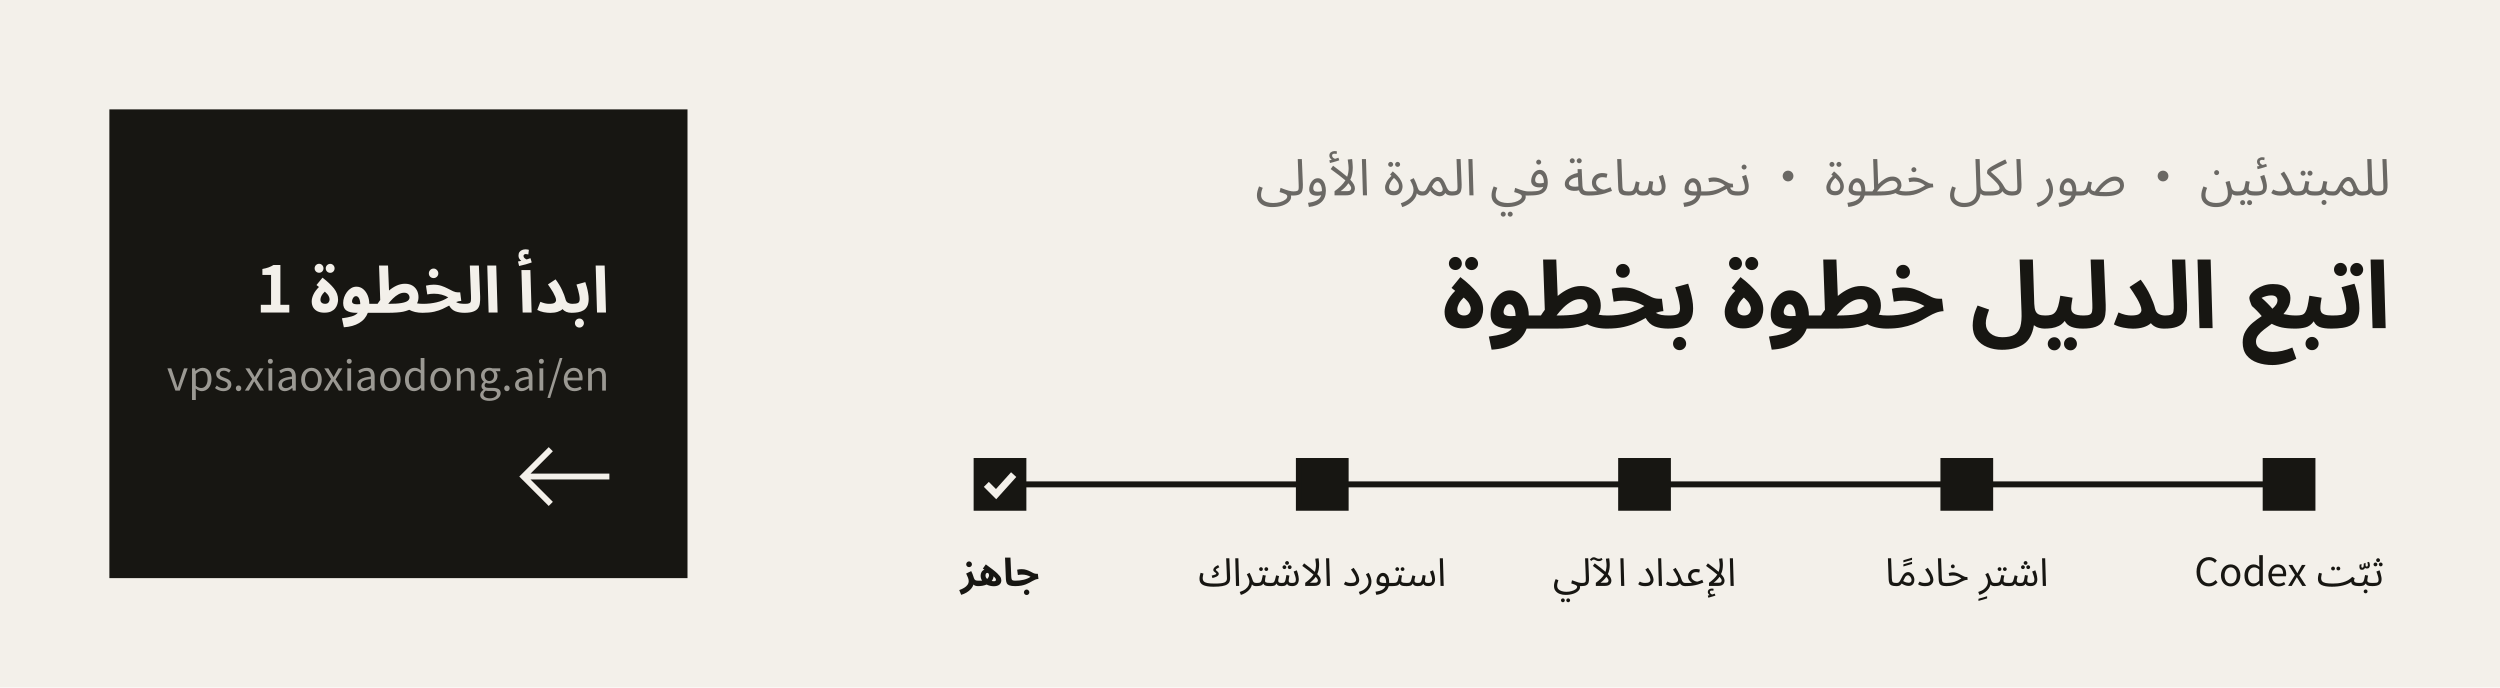
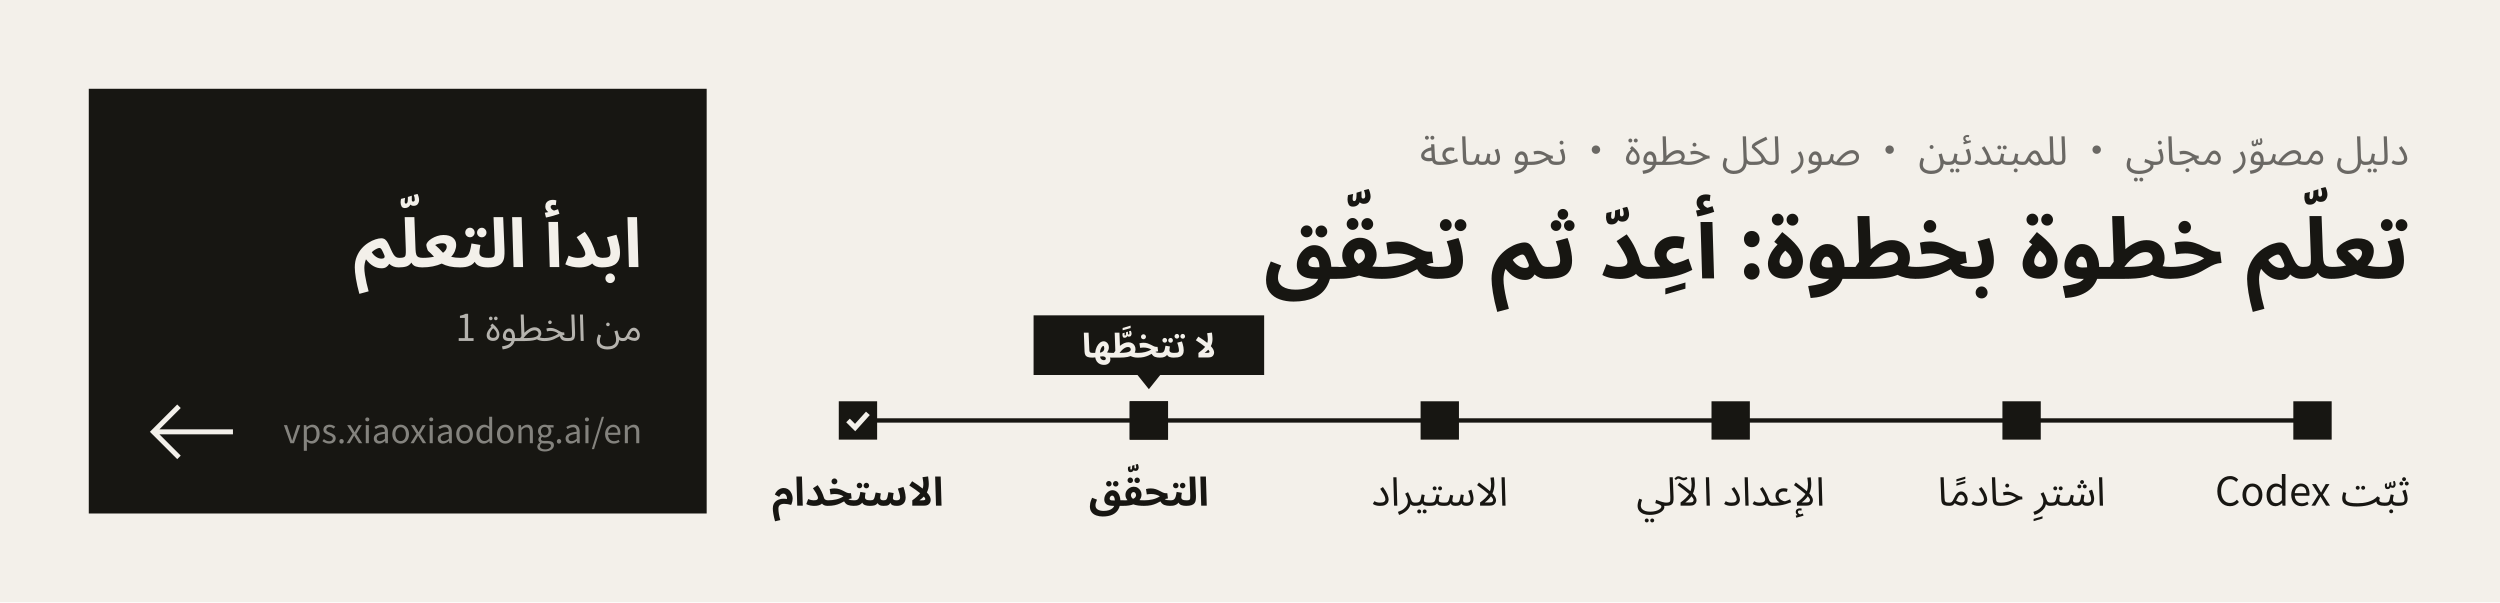
- <svg xmlns="http://www.w3.org/2000/svg" width="640" height="176" viewBox="0 0 640 176" role="img" aria-label="اتبع الدليل خطوة بخطوة">
+ <svg xmlns="http://www.w3.org/2000/svg" width="880" height="212" viewBox="0 0 880 212" role="img" aria-label="تعلّم خطوة بخطوة: أعِدّ ثم تحقّق">
  <style>
- .track{stroke-dasharray:330;animation:fill 7s linear infinite}
- @keyframes fill{0%{stroke-dashoffset:330;opacity:1}62%{stroke-dashoffset:0}92%{stroke-dashoffset:0;opacity:1}100%{stroke-dashoffset:0;opacity:0}}
- .arrow{animation:nudge 1.4s ease-in-out infinite}
- @keyframes nudge{0%,100%{transform:translateX(0)}50%{transform:translateX(-5px)}}
- .shine{animation:shine 7s ease-in-out infinite}
- @keyframes shine{0%,62%{transform:translateX(-80px)}76%,100%{transform:translateX(228px)}}
- .ok{animation:ok 7s ease infinite}
+ .track{stroke-dasharray:512;animation:fill 8s linear infinite}
+ @keyframes fill{0%{stroke-dashoffset:512;opacity:1}62%{stroke-dashoffset:0}92%{stroke-dashoffset:0;opacity:1}100%{stroke-dashoffset:0;opacity:0}}
+ .arrow{animation:nudge 1.2s ease-in-out infinite}
+ @keyframes nudge{0%,100%{transform:translateX(0)}50%{transform:translateX(-6px)}}
+ .shine{animation:shine 8s ease-in-out infinite}
+ @keyframes shine{0%,62%{transform:translateX(-90px)}76%,100%{transform:translateX(306px)}}
+ .ring{transform-box:fill-box;transform-origin:center;animation:ring 2s ease-out infinite}
+ @keyframes ring{0%{transform:scale(1);opacity:.55}100%{transform:scale(1.09,1.12);opacity:0}}
+ .ok{animation:ok 8s ease infinite}
@keyframes ok{0%,62%{opacity:0}66%,92%{opacity:1}100%{opacity:0}}
- .n0{animation:n0 7s steps(1,end) infinite}
+ .vr{transform-box:fill-box;transform-origin:center;animation:vr 8s ease-out infinite}
+ @keyframes vr{0%,49.6%{transform:scale(1);opacity:0}50.6%{opacity:.8}63.6%,100%{transform:scale(2.6);opacity:0}}
+ .n0{animation:n0 8s steps(1,end) infinite}
@keyframes n0{0%{fill-opacity:0}0%{fill-opacity:1}92%{fill-opacity:1}100%{fill-opacity:0}}
- .l0{animation:l0 7s ease infinite}
+ .l0{animation:l0 8s ease infinite}
@keyframes l0{0%{opacity:.4}0%{opacity:.4}3%{opacity:1}92%{opacity:1}100%{opacity:.4}}
- .n1{animation:n1 7s steps(1,end) infinite}
- @keyframes n1{0%{fill-opacity:0}15.5%{fill-opacity:1}92%{fill-opacity:1}100%{fill-opacity:0}}
- .l1{animation:l1 7s ease infinite}
- @keyframes l1{0%{opacity:.4}15.4%{opacity:.4}18.5%{opacity:1}92%{opacity:1}100%{opacity:.4}}
- .n2{animation:n2 7s steps(1,end) infinite}
- @keyframes n2{0%{fill-opacity:0}31%{fill-opacity:1}92%{fill-opacity:1}100%{fill-opacity:0}}
- .l2{animation:l2 7s ease infinite}
- @keyframes l2{0%{opacity:.4}30.9%{opacity:.4}34%{opacity:1}92%{opacity:1}100%{opacity:.4}}
- .n3{animation:n3 7s steps(1,end) infinite}
- @keyframes n3{0%{fill-opacity:0}46.5%{fill-opacity:1}92%{fill-opacity:1}100%{fill-opacity:0}}
- .l3{animation:l3 7s ease infinite}
- @keyframes l3{0%{opacity:.4}46.4%{opacity:.4}49.5%{opacity:1}92%{opacity:1}100%{opacity:.4}}
- .n4{animation:n4 7s steps(1,end) infinite}
- @keyframes n4{0%{fill-opacity:0}62%{fill-opacity:1}92%{fill-opacity:1}100%{fill-opacity:0}}
- .l4{animation:l4 7s ease infinite}
- @keyframes l4{0%{opacity:.4}61.9%{opacity:.4}65%{opacity:1}92%{opacity:1}100%{opacity:.4}}
- @media (prefers-reduced-motion:reduce){*{animation:none!important}}
+ .n1{animation:n1 8s steps(1,end) infinite}
+ @keyframes n1{0%{fill-opacity:0}12.4%{fill-opacity:1}92%{fill-opacity:1}100%{fill-opacity:0}}
+ .l1{animation:l1 8s ease infinite}
+ @keyframes l1{0%{opacity:.4}12.3%{opacity:.4}15.4%{opacity:1}92%{opacity:1}100%{opacity:.4}}
+ .n2{animation:n2 8s steps(1,end) infinite}
+ @keyframes n2{0%{fill-opacity:0}24.8%{fill-opacity:1}92%{fill-opacity:1}100%{fill-opacity:0}}
+ .l2{animation:l2 8s ease infinite}
+ @keyframes l2{0%{opacity:.4}24.7%{opacity:.4}27.8%{opacity:1}92%{opacity:1}100%{opacity:.4}}
+ .n3{animation:n3 8s steps(1,end) infinite}
+ @keyframes n3{0%{fill-opacity:0}37.2%{fill-opacity:1}92%{fill-opacity:1}100%{fill-opacity:0}}
+ .l3{animation:l3 8s ease infinite}
+ @keyframes l3{0%{opacity:.4}37.1%{opacity:.4}40.2%{opacity:1}92%{opacity:1}100%{opacity:.4}}
+ .n4{animation:n4 8s steps(1,end) infinite}
+ @keyframes n4{0%{fill-opacity:0}49.6%{fill-opacity:1}92%{fill-opacity:1}100%{fill-opacity:0}}
+ .l4{animation:l4 8s ease infinite}
+ @keyframes l4{0%{opacity:.4}49.5%{opacity:.4}52.6%{opacity:1}92%{opacity:1}100%{opacity:.4}}
+ .n5{animation:n5 8s steps(1,end) infinite}
+ @keyframes n5{0%{fill-opacity:0}62%{fill-opacity:1}92%{fill-opacity:1}100%{fill-opacity:0}}
+ .l5{animation:l5 8s ease infinite}
+ @keyframes l5{0%{opacity:.4}61.9%{opacity:.4}65%{opacity:1}92%{opacity:1}100%{opacity:.4}}
+ @media (prefers-reduced-motion:reduce){*{animation:none!important}.ring,.vr{opacity:0}}
</style>
  <defs>
    <clipPath id="cc">
-       <rect x="28" y="28" width="148" height="120" />
+       <rect x="32" y="32" width="216" height="148" />
    </clipPath>
    <linearGradient id="sg" x1="0" x2="1">
      <stop offset="0" stop-color="#f3f0ea" stop-opacity="0" />
      <stop offset=".5" stop-color="#f3f0ea" stop-opacity=".1" />
      <stop offset="1" stop-color="#f3f0ea" stop-opacity="0" />
    </linearGradient>
  </defs>
-   <rect width="640" height="176" fill="#f3f0ea" />
-   <text x="612" y="50" font-family="-apple-system,BlinkMacSystemFont,'Segoe UI','PingFang SC','Hiragino Sans','Apple SD Gothic Neo','Malgun Gothic','Microsoft YaHei','Noto Sans CJK SC','Noto Sans Arabic','Noto Sans',Helvetica,Arial,sans-serif" font-size="13" font-weight="400" fill="#171612" fill-opacity=".62" text-anchor="start" direction="rtl">للمبتدئين · صور لكل خطوة · نحو ساعة في المرة الأولى</text>
-   <text x="612" y="84" font-family="-apple-system,BlinkMacSystemFont,'Segoe UI','PingFang SC','Hiragino Sans','Apple SD Gothic Neo','Malgun Gothic','Microsoft YaHei','Noto Sans CJK SC','Noto Sans Arabic','Noto Sans',Helvetica,Arial,sans-serif" font-size="24" font-weight="700" fill="#171612" text-anchor="start" direction="rtl">اتبع الدليل خطوة بخطوة</text>
-   <line x1="586" y1="124" x2="256" y2="124" stroke="#171612" stroke-opacity=".22" stroke-width="1.5" />
-   <line class="track" x1="586" y1="124" x2="256" y2="124" stroke="#171612" stroke-width="1.5" />
-   <rect class="n0" x="580" y="118" width="12" height="12" fill="#171612" stroke="#171612" stroke-width="1.5" />
-   <text x="586" y="150" font-family="-apple-system,BlinkMacSystemFont,'Segoe UI','PingFang SC','Hiragino Sans','Apple SD Gothic Neo','Malgun Gothic','Microsoft YaHei','Noto Sans CJK SC','Noto Sans Arabic','Noto Sans',Helvetica,Arial,sans-serif" font-size="9.9" font-weight="500" class="l0" fill="#171612" text-anchor="middle" direction="rtl">ثبّت Codex</text>
-   <rect class="n1" x="497.5" y="118" width="12" height="12" fill="#171612" stroke="#171612" stroke-width="1.5" />
-   <text x="503.5" y="150" font-family="-apple-system,BlinkMacSystemFont,'Segoe UI','PingFang SC','Hiragino Sans','Apple SD Gothic Neo','Malgun Gothic','Microsoft YaHei','Noto Sans CJK SC','Noto Sans Arabic','Noto Sans',Helvetica,Arial,sans-serif" font-size="9.9" font-weight="500" class="l1" fill="#171612" text-anchor="middle" direction="rtl">اشترِ خادمًا</text>
-   <rect class="n2" x="415" y="118" width="12" height="12" fill="#171612" stroke="#171612" stroke-width="1.5" />
-   <text x="421" y="150" font-family="-apple-system,BlinkMacSystemFont,'Segoe UI','PingFang SC','Hiragino Sans','Apple SD Gothic Neo','Malgun Gothic','Microsoft YaHei','Noto Sans CJK SC','Noto Sans Arabic','Noto Sans',Helvetica,Arial,sans-serif" font-size="9.9" font-weight="500" class="l2" fill="#171612" text-anchor="middle" direction="rtl">الإعداد الآلي</text>
-   <rect class="n3" x="332.5" y="118" width="12" height="12" fill="#171612" stroke="#171612" stroke-width="1.5" />
-   <text x="338.5" y="150" font-family="-apple-system,BlinkMacSystemFont,'Segoe UI','PingFang SC','Hiragino Sans','Apple SD Gothic Neo','Malgun Gothic','Microsoft YaHei','Noto Sans CJK SC','Noto Sans Arabic','Noto Sans',Helvetica,Arial,sans-serif" font-size="9.9" font-weight="500" class="l3" fill="#171612" text-anchor="middle" direction="rtl">استورد الاشتراك</text>
-   <rect class="n4" x="250" y="118" width="12" height="12" fill="#171612" stroke="#171612" stroke-width="1.5" />
-   <path class="ok" d="M252.5 124l2.5 2.5 4.5-5" fill="none" stroke="#f3f0ea" stroke-width="1.8" stroke-linejoin="miter" />
-   <text x="256" y="150" font-family="-apple-system,BlinkMacSystemFont,'Segoe UI','PingFang SC','Hiragino Sans','Apple SD Gothic Neo','Malgun Gothic','Microsoft YaHei','Noto Sans CJK SC','Noto Sans Arabic','Noto Sans',Helvetica,Arial,sans-serif" font-size="9.9" font-weight="700" class="l4" fill="#171612" text-anchor="middle" direction="rtl">جاهز</text>
-   <rect x="28" y="28" width="148" height="120" fill="#171612" />
+   <rect width="880" height="212" fill="#f3f0ea" />
+   <text x="848" y="58" font-family="-apple-system,BlinkMacSystemFont,'Segoe UI','PingFang SC','Hiragino Sans','Apple SD Gothic Neo','Malgun Gothic','Microsoft YaHei','Noto Sans CJK SC','Noto Sans Arabic','Noto Sans',Helvetica,Arial,sans-serif" font-size="14" font-weight="400" fill="#171612" fill-opacity=".62" direction="rtl">دليل مصوّر مجاني · للمبتدئين · صور لكل خطوة · نحو ساعة</text>
+   <text x="848" y="98" font-family="-apple-system,BlinkMacSystemFont,'Segoe UI','PingFang SC','Hiragino Sans','Apple SD Gothic Neo','Malgun Gothic','Microsoft YaHei','Noto Sans CJK SC','Noto Sans Arabic','Noto Sans',Helvetica,Arial,sans-serif" font-size="30" font-weight="700" fill="#171612" direction="rtl">تعلّم خطوة بخطوة: أعِدّ ثم تحقّق</text>
+   <line x1="814" y1="148" x2="302" y2="148" stroke="#171612" stroke-opacity=".22" stroke-width="1.5" />
+   <line class="track" x1="814" y1="148" x2="302" y2="148" stroke="#171612" stroke-width="1.5" />
+   <rect x="363.819" y="111" width="81.162" height="21" fill="#171612" />
+   <path d="M400.4 132l4 5 4-5z" fill="#171612" />
+   <text x="404.4" y="125.82" font-family="-apple-system,BlinkMacSystemFont,'Segoe UI','PingFang SC','Hiragino Sans','Apple SD Gothic Neo','Malgun Gothic','Microsoft YaHei','Noto Sans CJK SC','Noto Sans Arabic','Noto Sans',Helvetica,Arial,sans-serif" font-size="11.9" font-weight="700" fill="#f3f0ea" text-anchor="middle" direction="rtl">لا تتخطَّها</text>
+   <rect class="n0" x="808" y="142" width="12" height="12" fill="#171612" stroke="#171612" stroke-width="1.5" />
+   <text x="814" y="178" font-family="-apple-system,BlinkMacSystemFont,'Segoe UI','PingFang SC','Hiragino Sans','Apple SD Gothic Neo','Malgun Gothic','Microsoft YaHei','Noto Sans CJK SC','Noto Sans Arabic','Noto Sans',Helvetica,Arial,sans-serif" font-size="14" font-weight="500" class="l0" fill="#171612" text-anchor="middle" direction="rtl">ثبّت Codex</text>
+   <rect class="n1" x="705.6" y="142" width="12" height="12" fill="#171612" stroke="#171612" stroke-width="1.5" />
+   <text x="711.6" y="178" font-family="-apple-system,BlinkMacSystemFont,'Segoe UI','PingFang SC','Hiragino Sans','Apple SD Gothic Neo','Malgun Gothic','Microsoft YaHei','Noto Sans CJK SC','Noto Sans Arabic','Noto Sans',Helvetica,Arial,sans-serif" font-size="14" font-weight="500" class="l1" fill="#171612" text-anchor="middle" direction="rtl">اشترِ خادمًا</text>
+   <rect class="n2" x="603.2" y="142" width="12" height="12" fill="#171612" stroke="#171612" stroke-width="1.5" />
+   <text x="609.2" y="178" font-family="-apple-system,BlinkMacSystemFont,'Segoe UI','PingFang SC','Hiragino Sans','Apple SD Gothic Neo','Malgun Gothic','Microsoft YaHei','Noto Sans CJK SC','Noto Sans Arabic','Noto Sans',Helvetica,Arial,sans-serif" font-size="14" font-weight="500" class="l2" fill="#171612" text-anchor="middle" direction="rtl">الإعداد الآلي</text>
+   <rect class="n3" x="500.8" y="142" width="12" height="12" fill="#171612" stroke="#171612" stroke-width="1.5" />
+   <text x="506.8" y="178" font-family="-apple-system,BlinkMacSystemFont,'Segoe UI','PingFang SC','Hiragino Sans','Apple SD Gothic Neo','Malgun Gothic','Microsoft YaHei','Noto Sans CJK SC','Noto Sans Arabic','Noto Sans',Helvetica,Arial,sans-serif" font-size="14" font-weight="500" class="l3" fill="#171612" text-anchor="middle" direction="rtl">الاستيراد</text>
+   <rect class="n4" x="398.4" y="142" width="12" height="12" fill="#171612" stroke="#171612" stroke-width="1.5" />
+   <rect class="vr" x="398.4" y="142" width="12" height="12" fill="none" stroke="#171612" stroke-width="1.5" />
+   <text x="404.4" y="178" font-family="-apple-system,BlinkMacSystemFont,'Segoe UI','PingFang SC','Hiragino Sans','Apple SD Gothic Neo','Malgun Gothic','Microsoft YaHei','Noto Sans CJK SC','Noto Sans Arabic','Noto Sans',Helvetica,Arial,sans-serif" font-size="14" font-weight="700" class="l4" fill="#171612" text-anchor="middle" direction="rtl">التحقّق</text>
+   <rect class="n5" x="296" y="142" width="12" height="12" fill="#171612" stroke="#171612" stroke-width="1.5" />
+   <path class="ok" d="M298.5 148l2.5 2.5 4.5-5" fill="none" stroke="#f3f0ea" stroke-width="1.8" stroke-linejoin="miter" />
+   <text x="302" y="178" font-family="-apple-system,BlinkMacSystemFont,'Segoe UI','PingFang SC','Hiragino Sans','Apple SD Gothic Neo','Malgun Gothic','Microsoft YaHei','Noto Sans CJK SC','Noto Sans Arabic','Noto Sans',Helvetica,Arial,sans-serif" font-size="14" font-weight="700" class="l5" fill="#171612" text-anchor="middle" direction="rtl">الاستخدام</text>
+   <rect class="ring" x="32" y="32" width="216" height="148" fill="none" stroke="#171612" stroke-width="1.5" />
+   <rect x="32" y="32" width="216" height="148" fill="#171612" />
  <g clip-path="url(#cc)">
-     <rect class="shine" x="-32" y="28" width="60" height="120" fill="url(#sg)" />
+     <rect class="shine" x="-38" y="32" width="70" height="148" fill="url(#sg)" />
  </g>
-   <text x="156" y="80" font-family="-apple-system,BlinkMacSystemFont,'Segoe UI','PingFang SC','Hiragino Sans','Apple SD Gothic Neo','Malgun Gothic','Microsoft YaHei','Noto Sans CJK SC','Noto Sans Arabic','Noto Sans',Helvetica,Arial,sans-serif" font-size="16.4" font-weight="700" fill="#f3f0ea" text-anchor="start" direction="rtl">ابدأ الخطوة 1</text>
-   <text x="156" y="100" font-family="-apple-system,BlinkMacSystemFont,'Segoe UI','PingFang SC','Hiragino Sans','Apple SD Gothic Neo','Malgun Gothic','Microsoft YaHei','Noto Sans CJK SC','Noto Sans Arabic','Noto Sans',Helvetica,Arial,sans-serif" font-size="10.5" font-weight="400" fill="#f3f0ea" fill-opacity=".6" text-anchor="end" direction="ltr" unicode-bidi="embed">vps.xiaoxiaodong.ai/en</text>
+   <text x="226" y="94" font-family="-apple-system,BlinkMacSystemFont,'Segoe UI','PingFang SC','Hiragino Sans','Apple SD Gothic Neo','Malgun Gothic','Microsoft YaHei','Noto Sans CJK SC','Noto Sans Arabic','Noto Sans',Helvetica,Arial,sans-serif" font-size="24" font-weight="700" fill="#f3f0ea" direction="rtl">ابدأ التعلّم</text>
+   <text x="226" y="120" font-family="-apple-system,BlinkMacSystemFont,'Segoe UI','PingFang SC','Hiragino Sans','Apple SD Gothic Neo','Malgun Gothic','Microsoft YaHei','Noto Sans CJK SC','Noto Sans Arabic','Noto Sans',Helvetica,Arial,sans-serif" font-size="13" font-weight="400" fill="#f3f0ea" fill-opacity=".72" direction="rtl">من الخطوة 1</text>
+   <text x="226" y="156" font-family="-apple-system,BlinkMacSystemFont,'Segoe UI','PingFang SC','Hiragino Sans','Apple SD Gothic Neo','Malgun Gothic','Microsoft YaHei','Noto Sans CJK SC','Noto Sans Arabic','Noto Sans',Helvetica,Arial,sans-serif" font-size="11.7" font-weight="400" fill="#f3f0ea" fill-opacity=".5" text-anchor="end" direction="ltr" unicode-bidi="embed">vps.xiaoxiaodong.ai/en</text>
  <g class="arrow">
-     <path d="M156 122h-22M141 115l-7 7 7 7" fill="none" stroke="#f3f0ea" stroke-width="1.5" stroke-linejoin="miter" />
+     <path d="M82 152h-28M63 143l-9 9 9 9" fill="none" stroke="#f3f0ea" stroke-width="1.75" stroke-linejoin="miter" />
  </g>
</svg>
